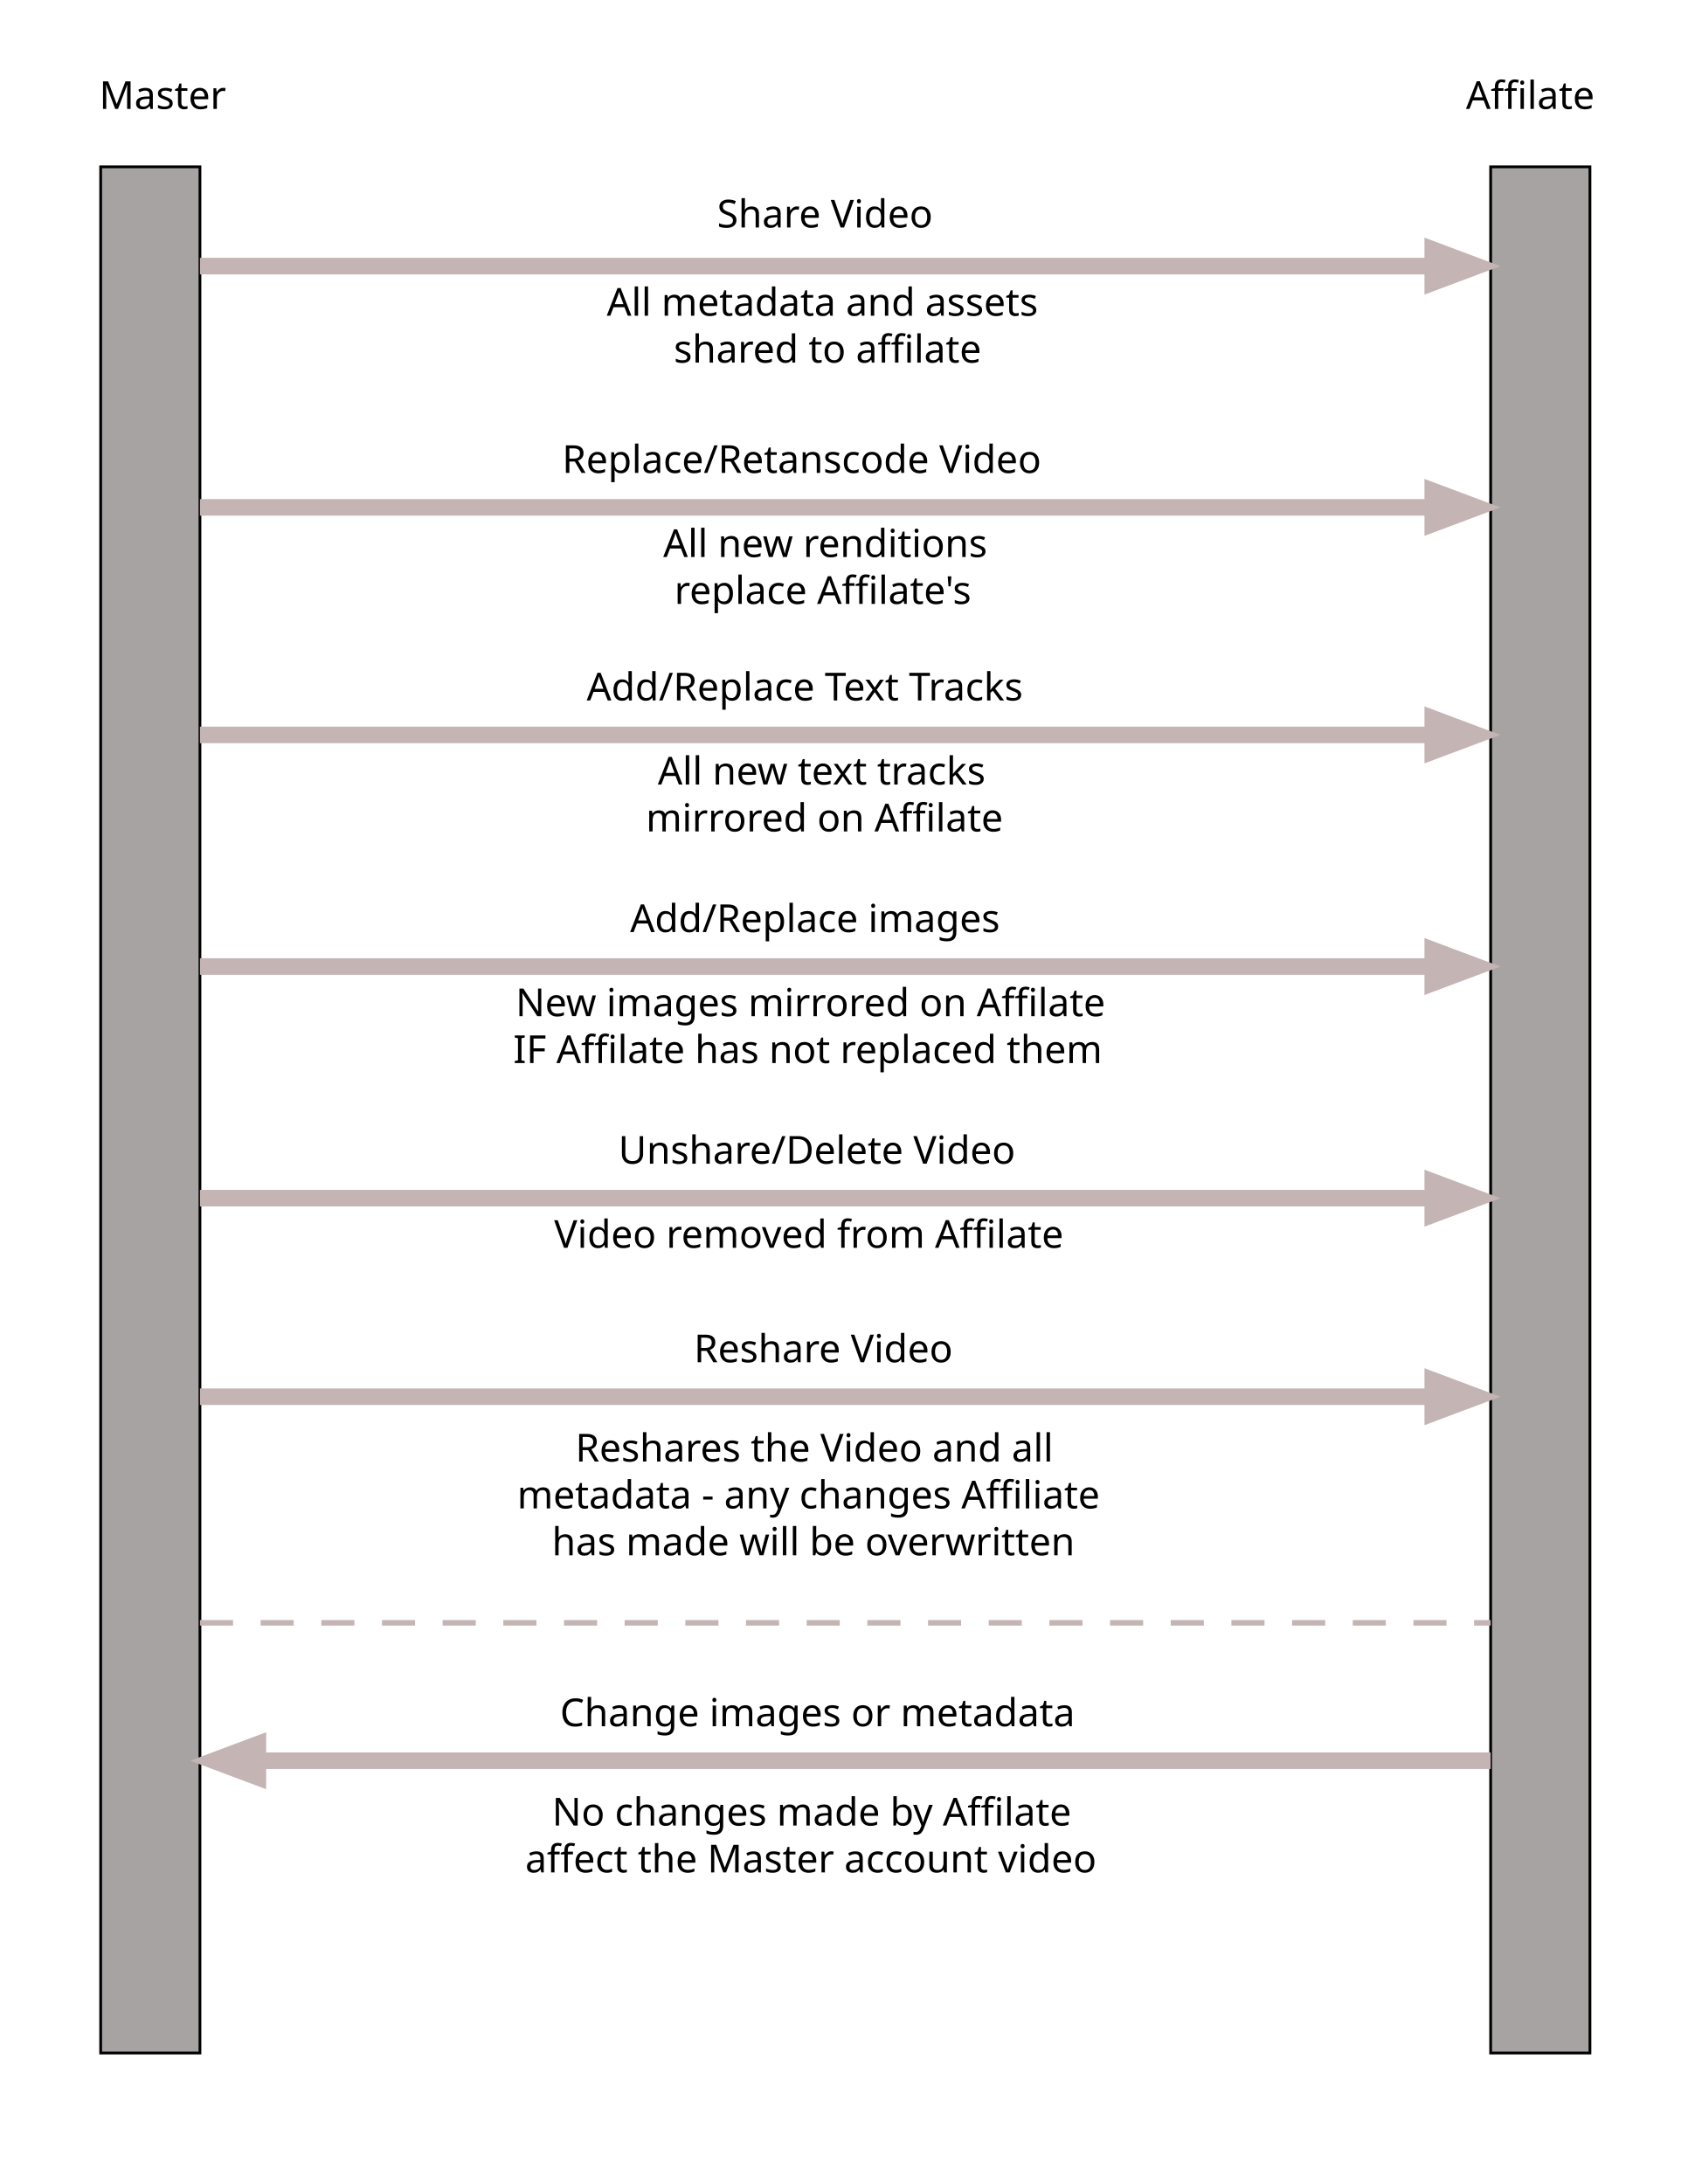
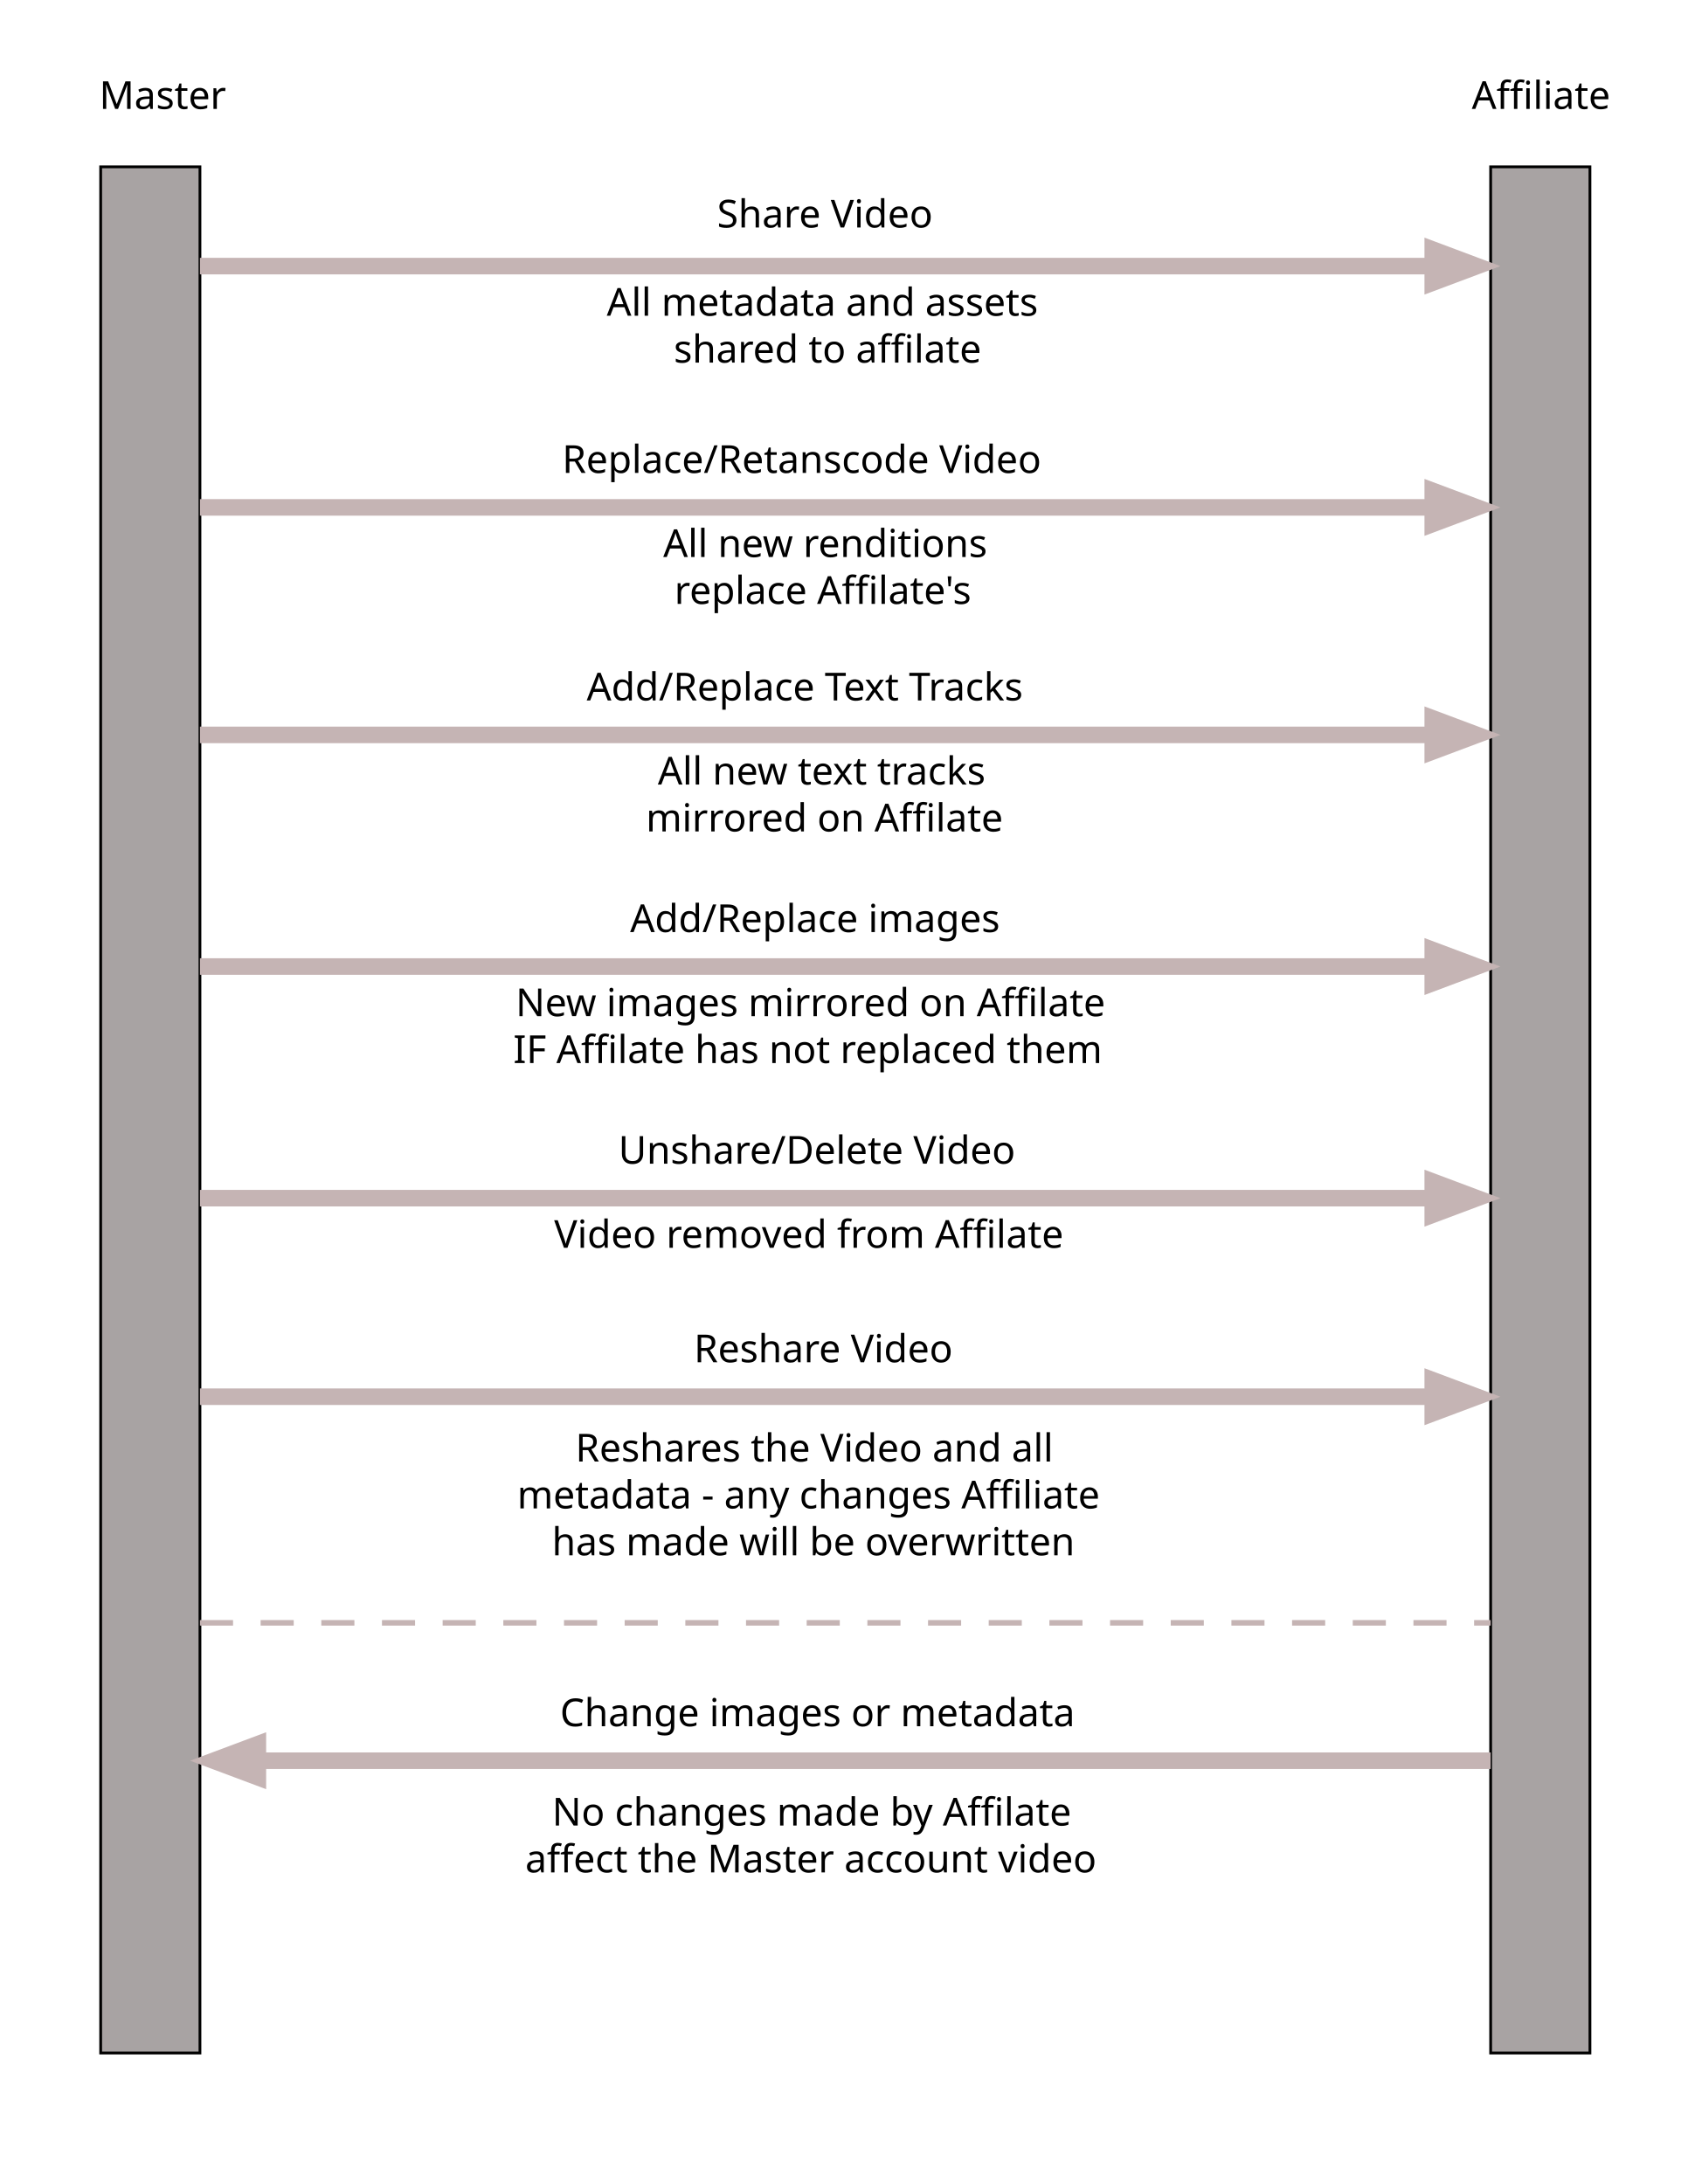
<svg xmlns="http://www.w3.org/2000/svg" version="1.1" x="0" y="0" width="612" height="792" viewBox="0, 0, 612, 792">
  <g id="Layer_1">
    <g>
      <path d="M36.5,60.5 L72.5,60.5 L72.5,744.5 L36.5,744.5 L36.5,60.5 z" fill="#A8A3A3" />
      <path d="M36.5,60.5 L72.5,60.5 L72.5,744.5 L36.5,744.5 L36.5,60.5 z" fill-opacity="0" stroke="#000000" stroke-width="1" />
    </g>
    <g>
      <path d="M540.5,60.5 L576.5,60.5 L576.5,744.5 L540.5,744.5 L540.5,60.5 z" fill="#A8A3A3" />
      <path d="M540.5,60.5 L576.5,60.5 L576.5,744.5 L540.5,744.5 L540.5,60.5 z" fill-opacity="0" stroke="#000000" stroke-width="1" />
    </g>
    <text transform="matrix(1, 0, 0, 1, 59.856, 34.5)">
      <tspan x="-23.856" y="5" font-family="Gotham-Bold" font-size="14" fill="#000000">Master</tspan>
    </text>
-     <text transform="matrix(1, 0, 0, 1, 558, 34.5)">
-       <tspan x="-26.446" y="5" font-family="Gotham-Bold" font-size="14" fill="#000000">Affilate</tspan>
+     <text transform="matrix(1, 0, 0, 1, 562.223, 43)">
+       <tspan x="-28.56" y="-3.5" font-family="Gotham-Bold" font-size="14" fill="#000000">Affiliate</tspan>
    </text>
    <g>
      <path d="M72.5,96.5 L519.5,96.5" fill-opacity="0" stroke="#C5B4B4" stroke-width="6" />
      <path d="M519.5,102.5 L535.5,96.5 L519.5,90.5 z" fill="#C5B4B4" fill-opacity="1" stroke="#C5B4B4" stroke-width="6" stroke-opacity="1" />
    </g>
    <text transform="matrix(1, 0, 0, 1, 303.33, 77.5)">
      <tspan x="-43.33" y="5" font-family="Gotham-Bold" font-size="14" fill="#000000">Share Video</tspan>
    </text>
    <text transform="matrix(1, 0, 0, 1, 305.078, 118)">
      <tspan x="-85.078" y="-3.5" font-family="Gotham-Bold" font-size="14" fill="#000000">All metadata and assets</tspan>
      <tspan x="-60.774" y="13.5" font-family="Gotham-Bold" font-size="14" fill="#000000">shared to affilate</tspan>
    </text>
    <g>
      <path d="M72.5,184 L519.5,184" fill-opacity="0" stroke="#C5B4B4" stroke-width="6" />
      <path d="M519.5,190 L535.5,184 L519.5,178 z" fill="#C5B4B4" fill-opacity="1" stroke="#C5B4B4" stroke-width="6" stroke-opacity="1" />
    </g>
    <text transform="matrix(1, 0, 0, 1, 303.33, 183.5)">
      <tspan x="-99.498" y="-12" font-family="Gotham-Bold" font-size="14" fill="#000000">Replace/Retanscode  Video</tspan>
    </text>
    <text transform="matrix(1, 0, 0, 1, 305.078, 205.5)">
      <tspan x="-64.596" y="-3.5" font-family="Gotham-Bold" font-size="14" fill="#000000">All new renditions </tspan>
      <tspan x="-60.55" y="13.5" font-family="Gotham-Bold" font-size="14" fill="#000000">replace Affilate's</tspan>
    </text>
    <g>
      <path d="M72.5,266.5 L519.5,266.5" fill-opacity="0" stroke="#C5B4B4" stroke-width="6" />
      <path d="M519.5,272.5 L535.5,266.5 L519.5,260.5 z" fill="#C5B4B4" fill-opacity="1" stroke="#C5B4B4" stroke-width="6" stroke-opacity="1" />
    </g>
    <text transform="matrix(1, 0, 0, 1, 303.33, 253)">
      <tspan x="-90.594" y="1" font-family="Gotham-Bold" font-size="14" fill="#000000">Add/Replace Text Tracks</tspan>
    </text>
    <text transform="matrix(1, 0, 0, 1, 305.078, 288)">
      <tspan x="-66.556" y="-3.5" font-family="Gotham-Bold" font-size="14" fill="#000000">All new text tracks </tspan>
      <tspan x="-70.861" y="13.5" font-family="Gotham-Bold" font-size="14" fill="#000000">mirrored on Affilate</tspan>
    </text>
    <g>
      <path d="M72.5,350.5 L519.5,350.5" fill-opacity="0" stroke="#C5B4B4" stroke-width="6" />
      <path d="M519.5,356.5 L535.5,350.5 L519.5,344.5 z" fill="#C5B4B4" fill-opacity="1" stroke="#C5B4B4" stroke-width="6" stroke-opacity="1" />
    </g>
    <text transform="matrix(1, 0, 0, 1, 303.33, 337)">
      <tspan x="-74.851" y="1" font-family="Gotham-Bold" font-size="14" fill="#000000">Add/Replace images</tspan>
    </text>
    <text transform="matrix(1, 0, 0, 1, 303.33, 375.25)">
      <tspan x="-116.347" y="-6.75" font-family="Gotham-Bold" font-size="14" fill="#000000">New images mirrored on Affilate </tspan>
      <tspan x="-117.243" y="10.25" font-family="Gotham-Bold" font-size="14" fill="#000000">IF Affilate has not replaced them</tspan>
    </text>
    <g>
      <path d="M72.5,434.5 L519.5,434.5" fill-opacity="0" stroke="#C5B4B4" stroke-width="6" />
      <path d="M519.5,440.5 L535.5,434.5 L519.5,428.5 z" fill="#C5B4B4" fill-opacity="1" stroke="#C5B4B4" stroke-width="6" stroke-opacity="1" />
    </g>
    <text transform="matrix(1, 0, 0, 1, 303.33, 421)">
      <tspan x="-79.093" y="1" font-family="Gotham-Bold" font-size="14" fill="#000000">Unshare/Delete Video</tspan>
    </text>
    <text transform="matrix(1, 0, 0, 1, 303.33, 459.25)">
      <tspan x="-102.403" y="-6.75" font-family="Gotham-Bold" font-size="14" fill="#000000">Video removed from Affilate</tspan>
    </text>
    <g>
      <path d="M72.5,506.5 L519.5,506.5" fill-opacity="0" stroke="#C5B4B4" stroke-width="6" />
      <path d="M519.5,512.5 L535.5,506.5 L519.5,500.5 z" fill="#C5B4B4" fill-opacity="1" stroke="#C5B4B4" stroke-width="6" stroke-opacity="1" />
    </g>
    <text transform="matrix(1, 0, 0, 1, 303.33, 493)">
      <tspan x="-51.716" y="1" font-family="Gotham-Bold" font-size="14" fill="#000000">Reshare Video</tspan>
    </text>
    <text transform="matrix(1, 0, 0, 1, 303.33, 546)">
      <tspan x="-94.689" y="-16" font-family="Gotham-Bold" font-size="14" fill="#000000">Reshares the Video and all </tspan>
      <tspan x="-115.822" y="1" font-family="Gotham-Bold" font-size="14" fill="#000000">metadata - any changes Affiliate  </tspan>
      <tspan x="-103.208" y="18" font-family="Gotham-Bold" font-size="14" fill="#000000">has made will be overwritten</tspan>
    </text>
    <g>
      <path d="M93.5,638.5 L540.5,638.5" fill-opacity="0" stroke="#C5B4B4" stroke-width="6" />
      <path d="M93.5,632.5 L77.5,638.5 L93.5,644.5 z" fill="#C5B4B4" fill-opacity="1" stroke="#C5B4B4" stroke-width="6" stroke-opacity="1" />
    </g>
    <text transform="matrix(1, 0, 0, 1, 303.33, 625)">
      <tspan x="-100.268" y="1" font-family="Gotham-Bold" font-size="14" fill="#000000">Change images or metadata</tspan>
    </text>
    <text transform="matrix(1, 0, 0, 1, 303.33, 678)">
      <tspan x="-103.152" y="-16" font-family="Gotham-Bold" font-size="14" fill="#000000">No changes made by Affilate </tspan>
      <tspan x="-112.889" y="1" font-family="Gotham-Bold" font-size="14" fill="#000000">affect the Master account video</tspan>
    </text>
    <path d="M72.5,588.5 L540.5,588.5" fill-opacity="0" stroke="#C5B4B4" stroke-width="2" stroke-dasharray="12,10" />
  </g>
</svg>
